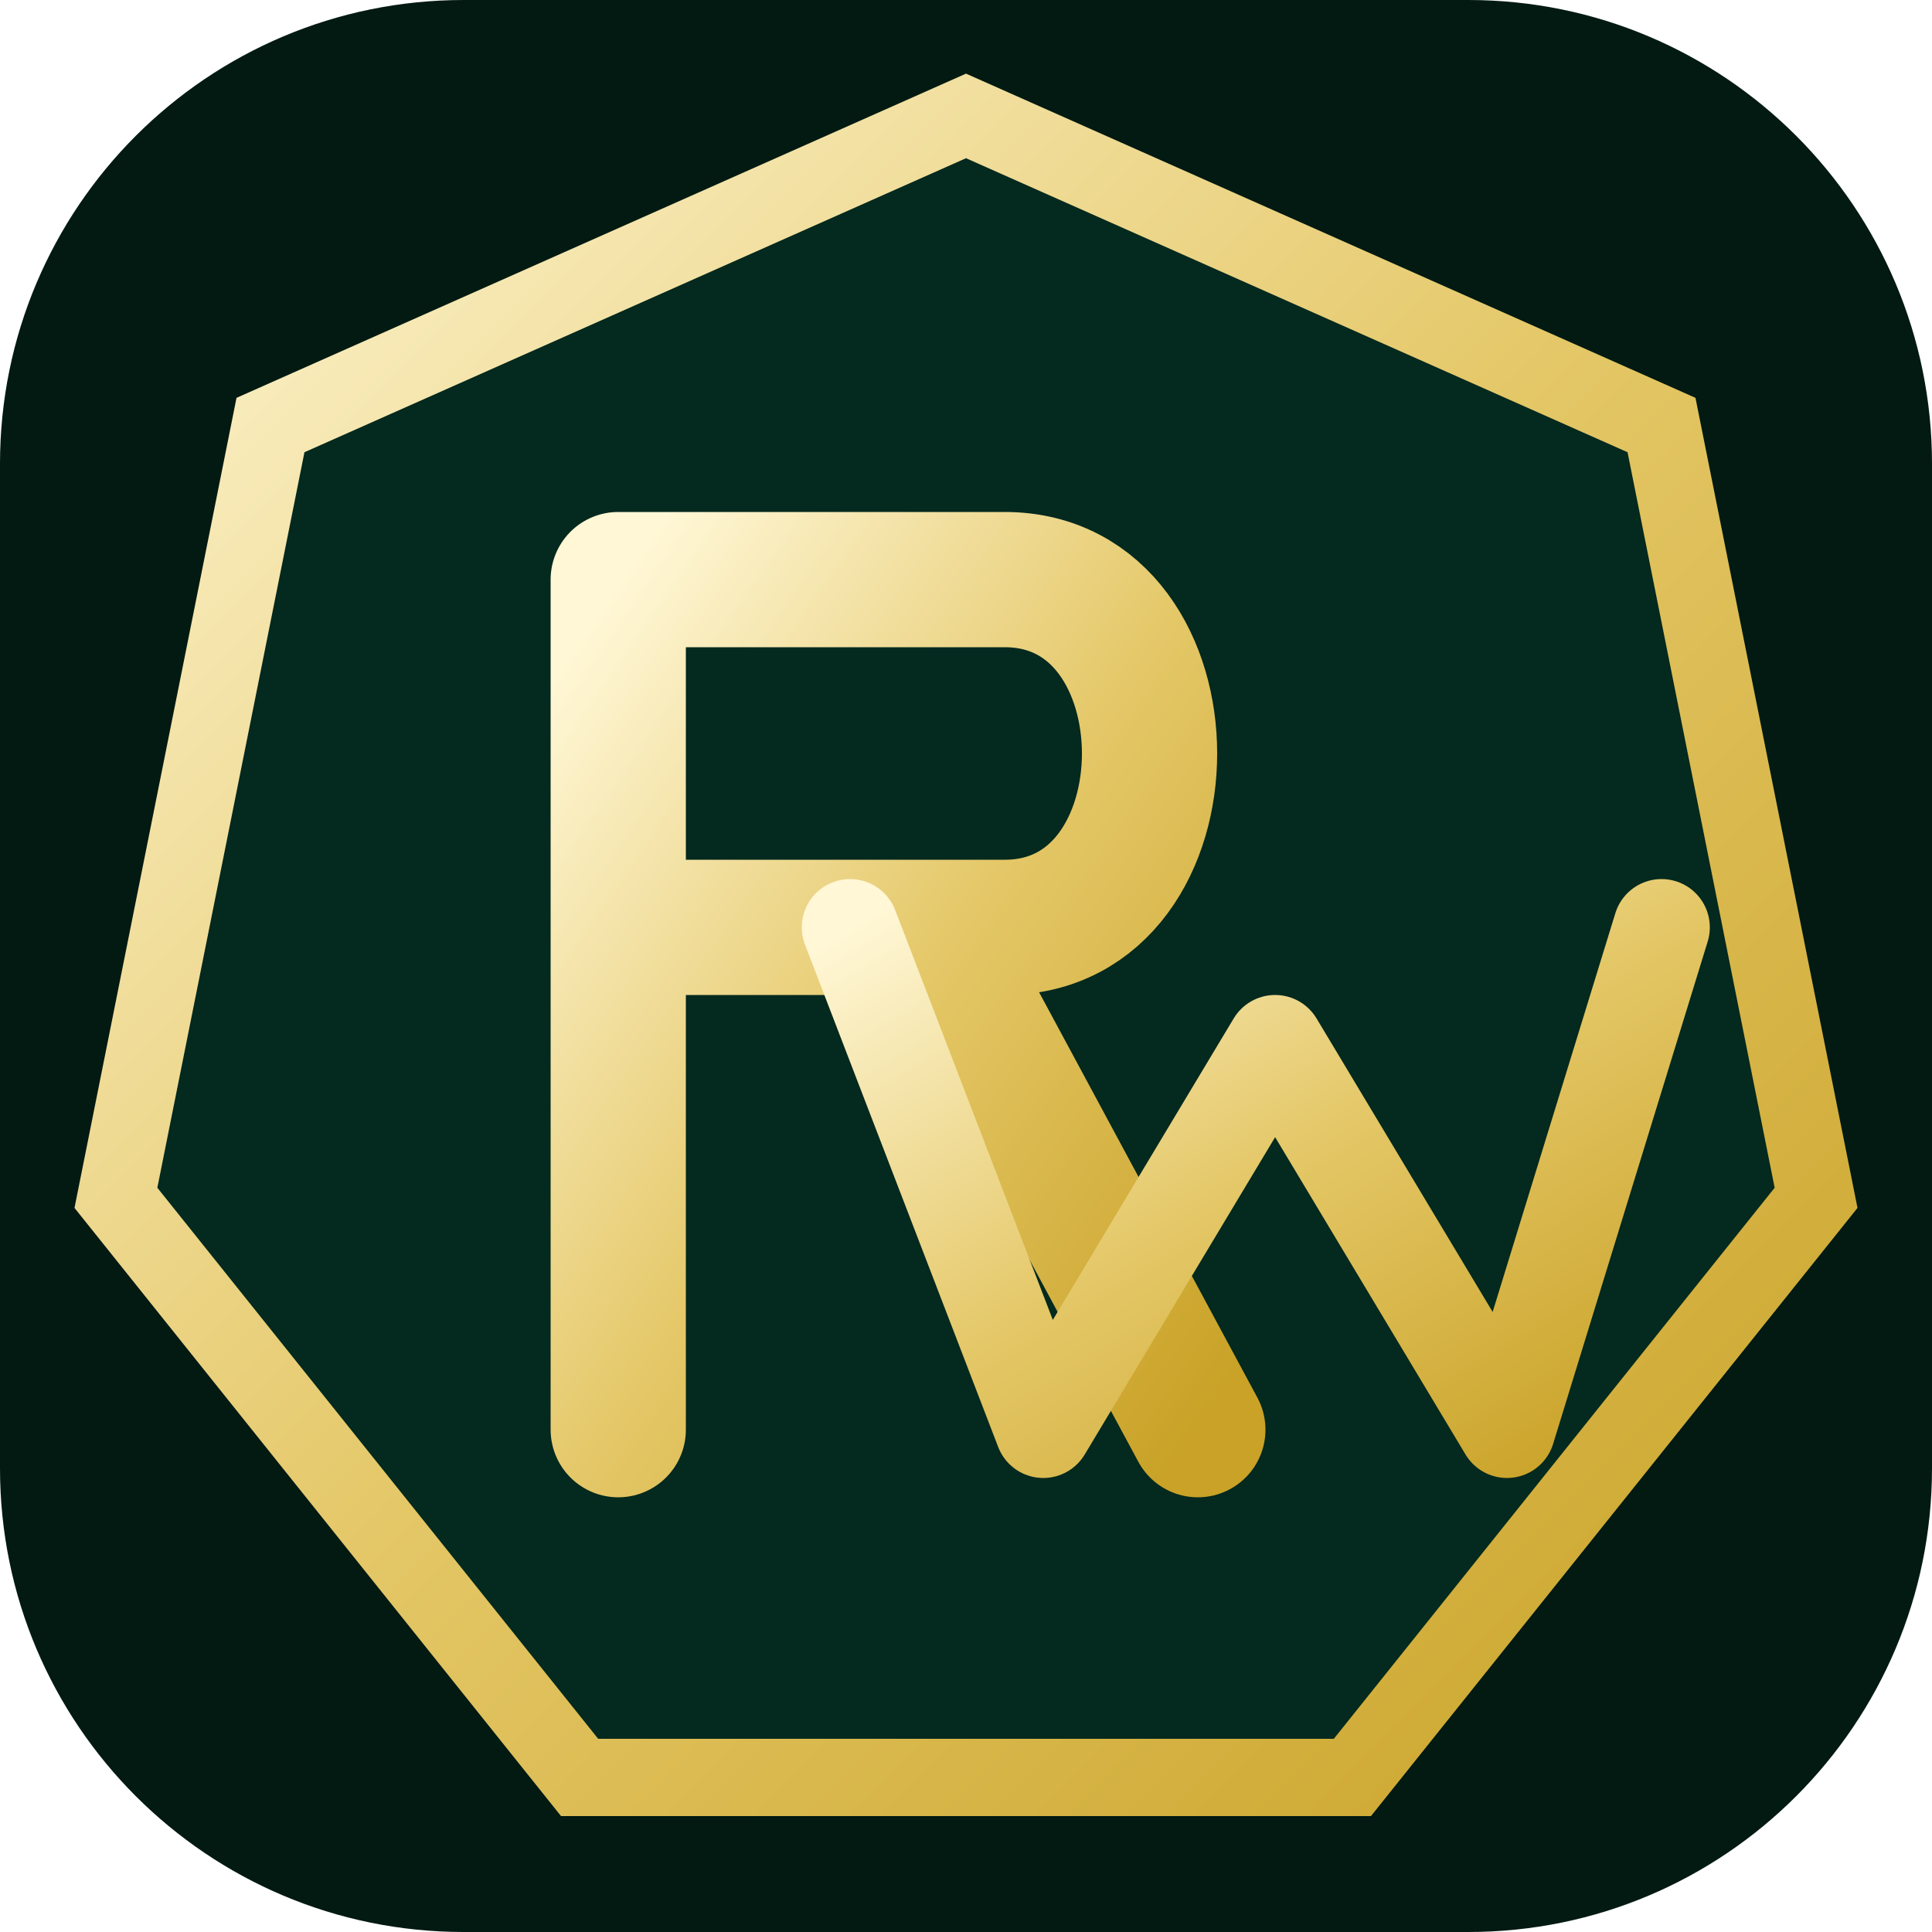
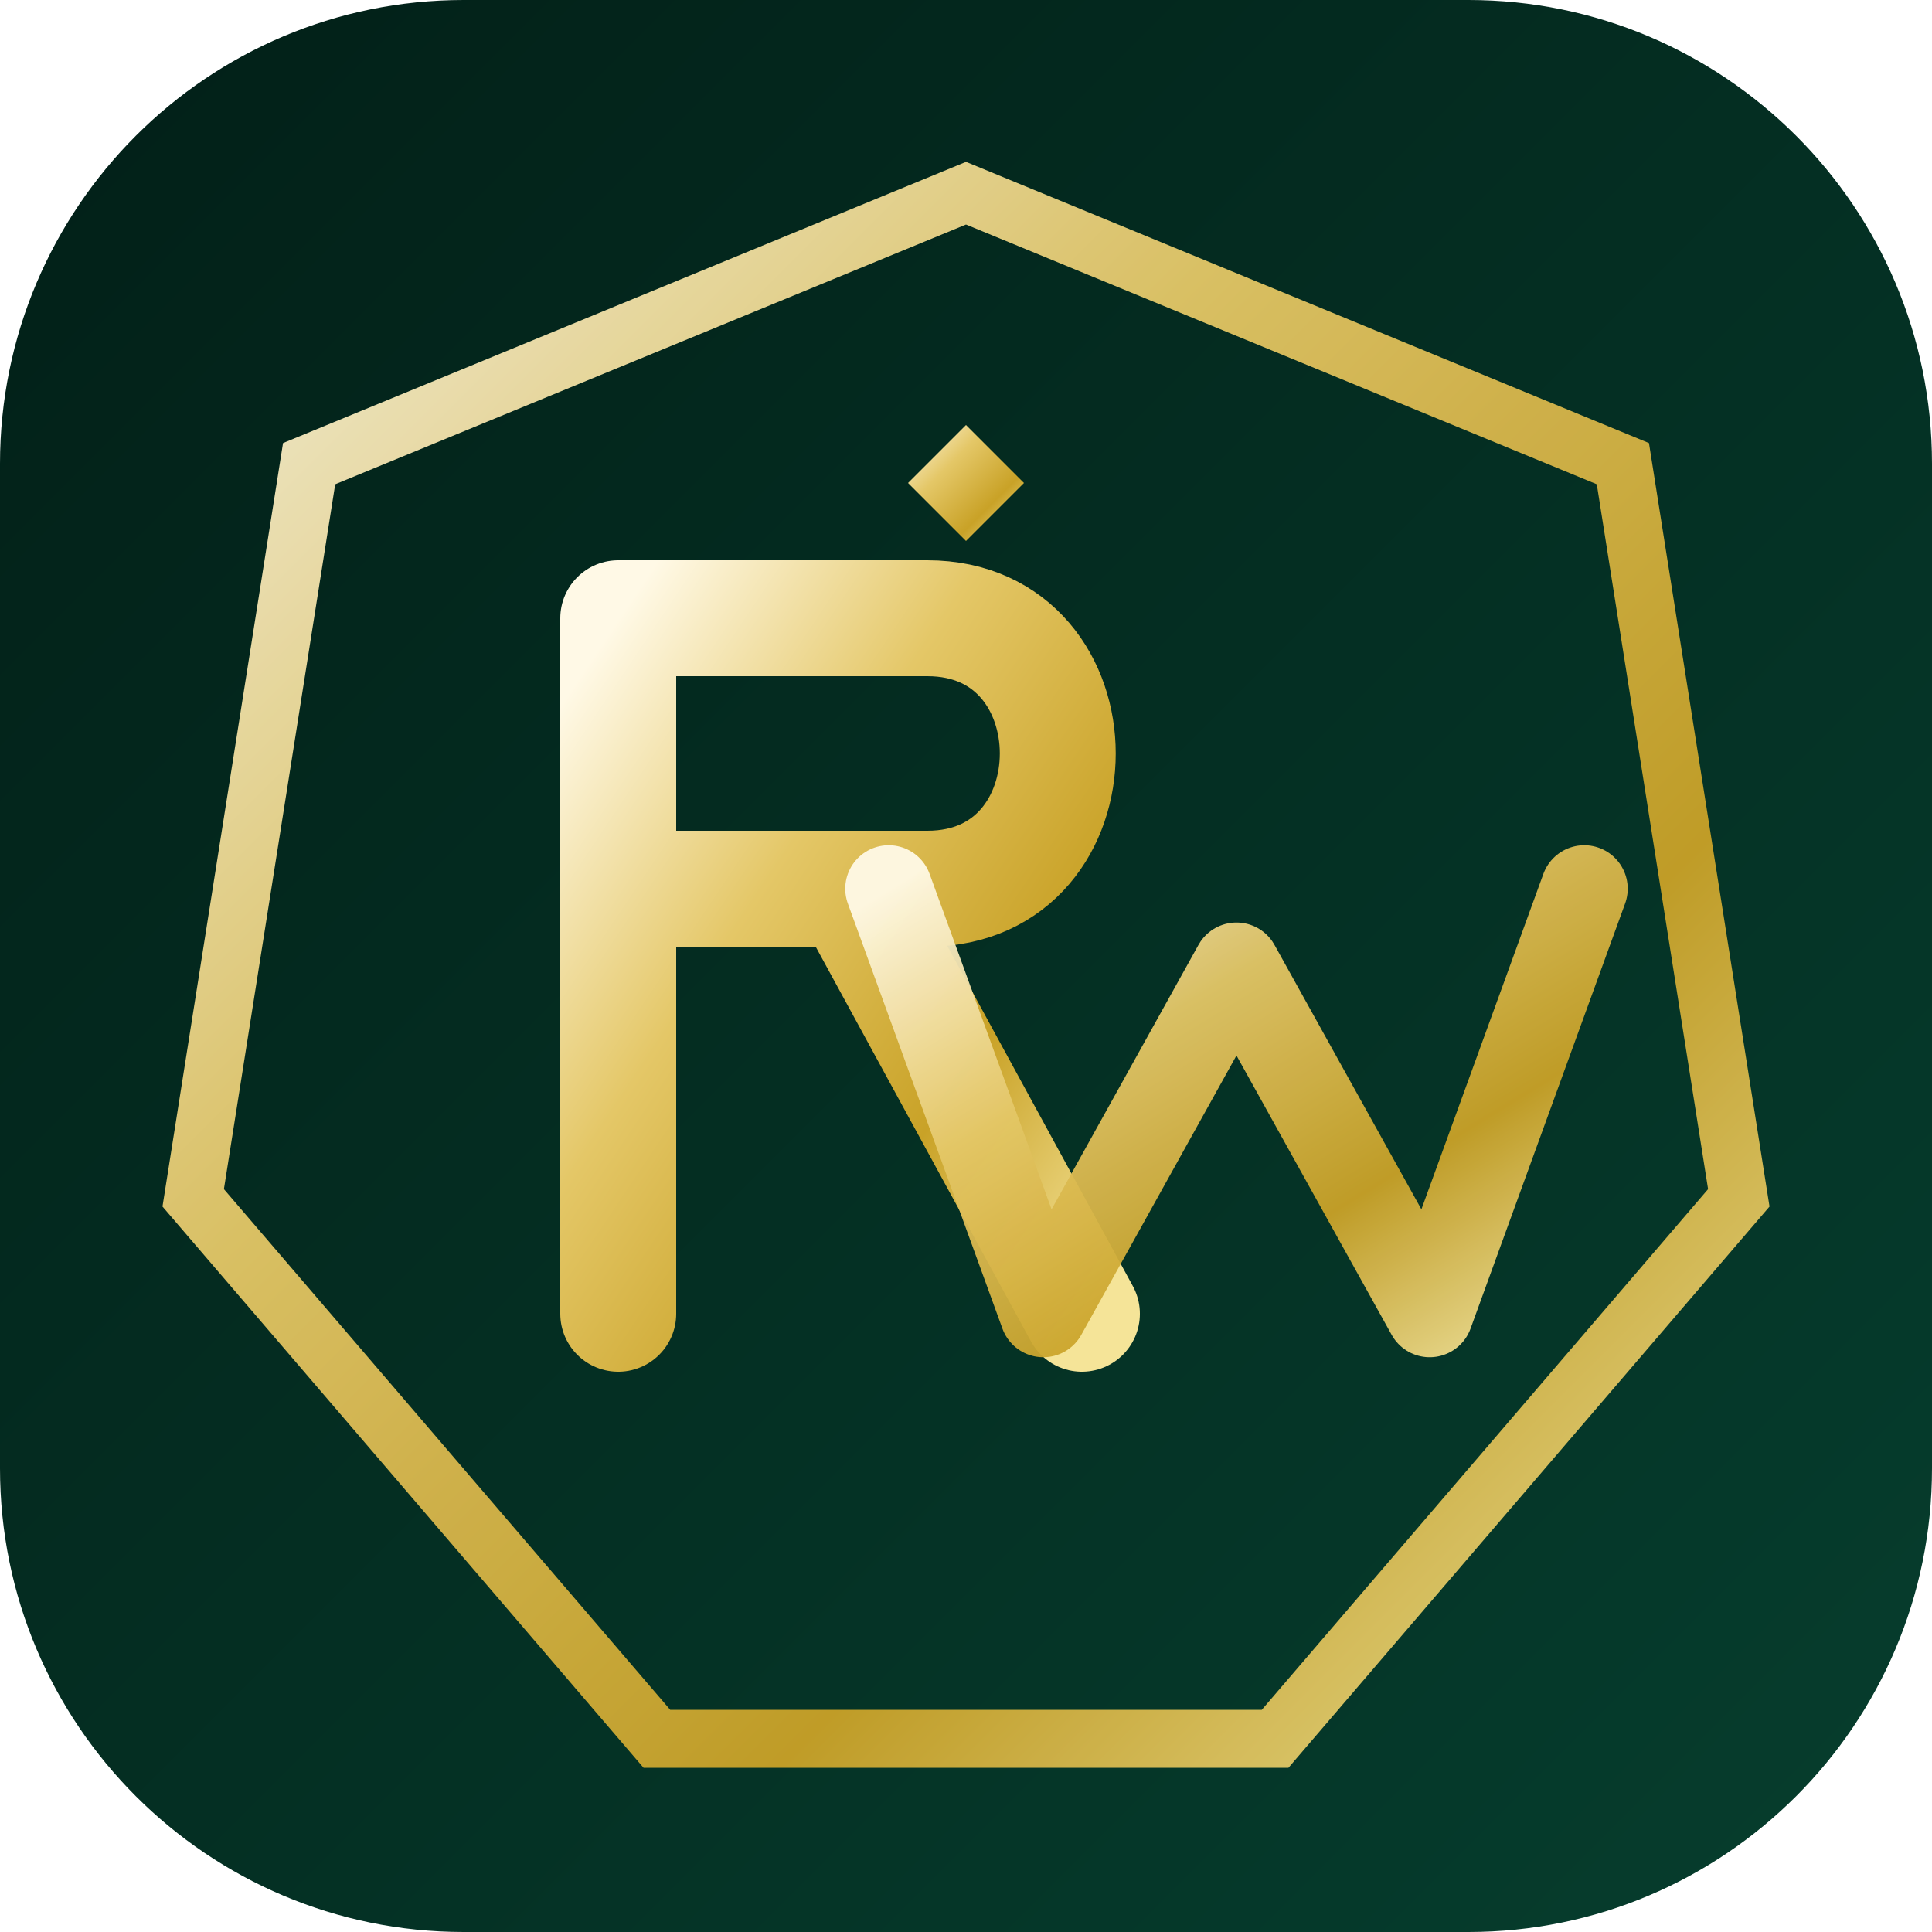
<svg xmlns="http://www.w3.org/2000/svg" viewBox="0 0 100 100" fill="none">
-   <rect width="100" height="100" rx="24" fill="#021A12" />
  <defs>
-     <linearGradient id="gold" x1="0%" y1="0%" x2="100%" y2="100%">
-       <stop offset="0%" stop-color="#FFF7D6" />
-       <stop offset="50%" stop-color="#E4C767" />
-       <stop offset="100%" stop-color="#C9A227" />
+     <linearGradient id="goldLuxury" x1="0%" y1="0%" x2="100%" y2="100%">
+       <stop offset="0%" stop-color="#FFF9E6" />
+       <stop offset="35%" stop-color="#E4C767" />
+       <stop offset="70%" stop-color="#C9A227" />
+       <stop offset="100%" stop-color="#F5E498" />
    </linearGradient>
-     <linearGradient id="emerald" x1="0%" y1="0%" x2="100%" y2="100%">
-       <stop offset="0%" stop-color="#34D399" />
-       <stop offset="100%" stop-color="#059669" />
+     <linearGradient id="emeraldBg" x1="0%" y1="0%" x2="100%" y2="100%">
+       <stop offset="0%" stop-color="#021F17" />
+       <stop offset="100%" stop-color="#063E2E" />
    </linearGradient>
  </defs>
-   <polygon points="50,6 86,22 94,62 70,92 30,92 6,62 14,22" stroke="url(#gold)" stroke-width="4" fill="#062D21" fill-opacity="0.8" />
-   <path d="M 32 30 L 32 74 M 32 30 L 52 30 C 62 30 62 48 52 48 L 32 48 M 48 48 L 62 74" stroke="url(#gold)" stroke-width="7" stroke-linecap="round" stroke-linejoin="round" />
-   <path d="M 44 48 L 54 74 L 66 54 L 78 74 L 86 48" stroke="url(#gold)" stroke-width="5" stroke-linecap="round" stroke-linejoin="round" />
+   <rect width="100" height="100" rx="24" fill="url(#emeraldBg)" />
+   <polygon points="50,10 84,24 90,62 66,90 34,90 10,62 16,24" stroke="url(#goldLuxury)" stroke-width="3" fill="none" opacity="0.95" />
+   <path d="M 32 32 L 32 68 M 32 32 L 48 32 C 57 32 57 46 48 46 L 32 46 M 44 46 L 56 68" stroke="url(#goldLuxury)" stroke-width="6" stroke-linecap="round" stroke-linejoin="round" />
+   <path d="M 46 46 L 54 68 L 64 50 L 74 68 L 82 46" stroke="url(#goldLuxury)" stroke-width="4.5" stroke-linecap="round" stroke-linejoin="round" opacity="0.95" />
+   <polygon points="50,22 53,25 50,28 47,25" fill="url(#goldLuxury)" />
</svg>
